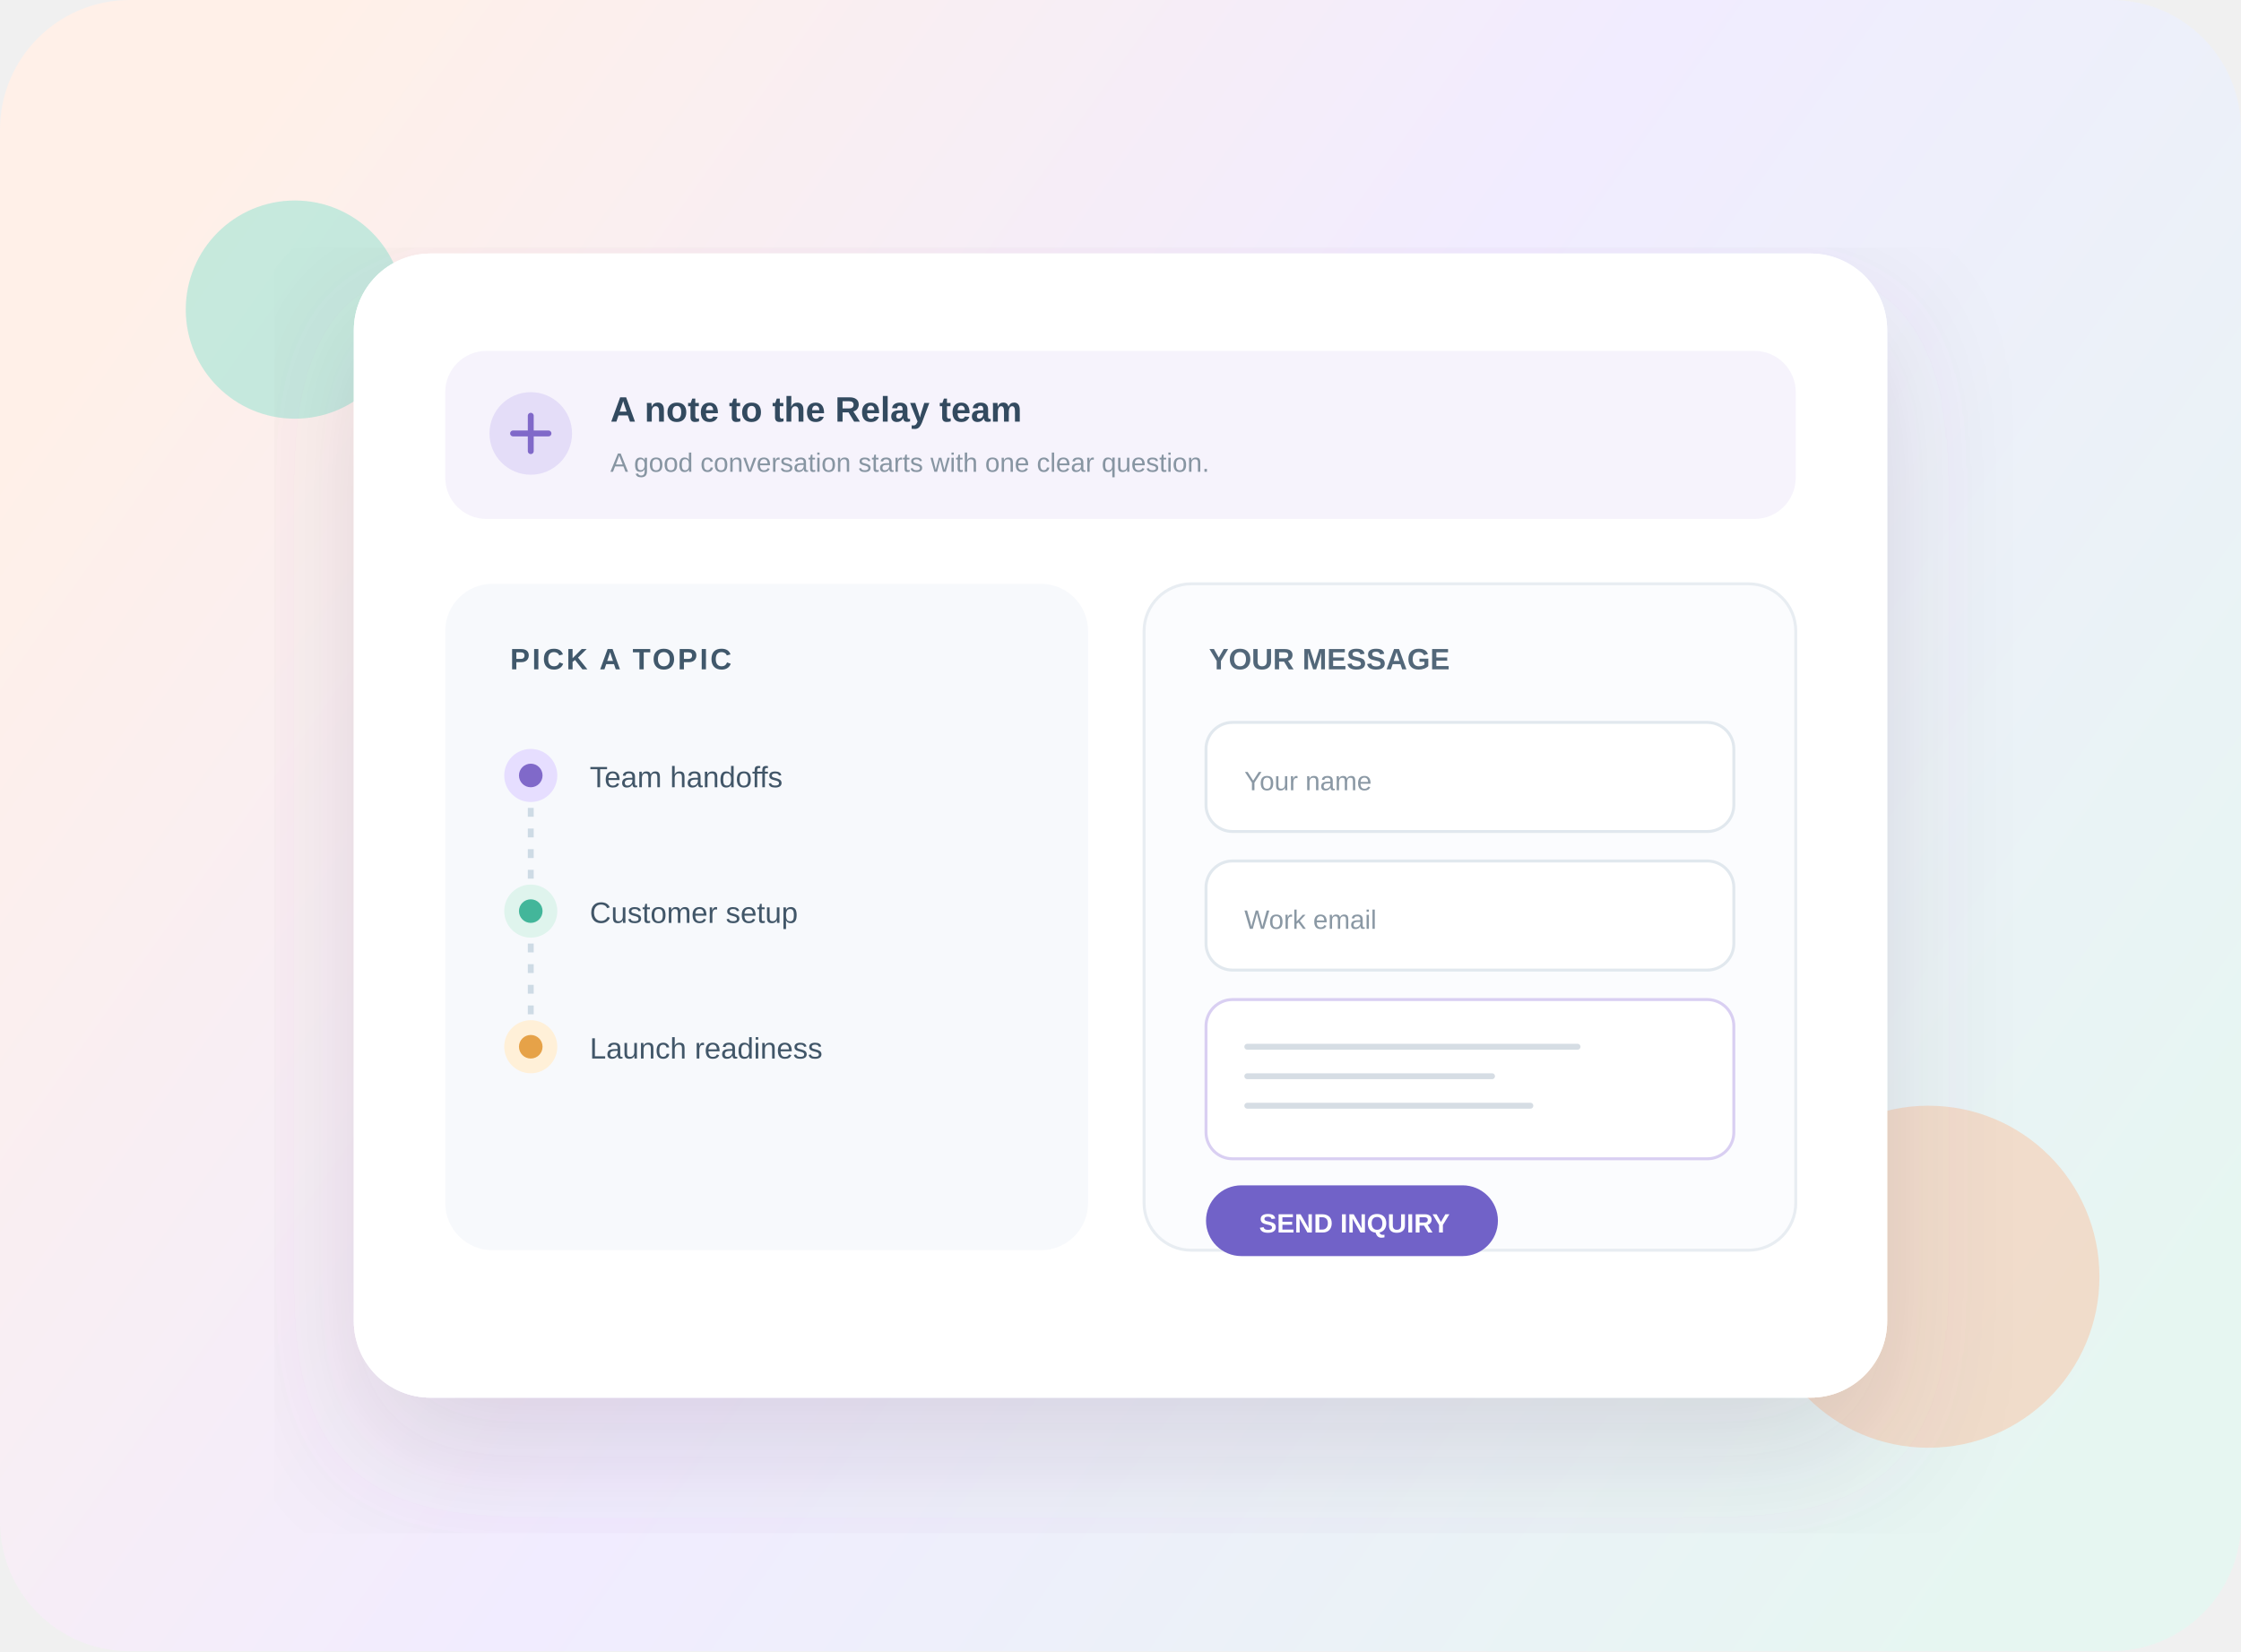
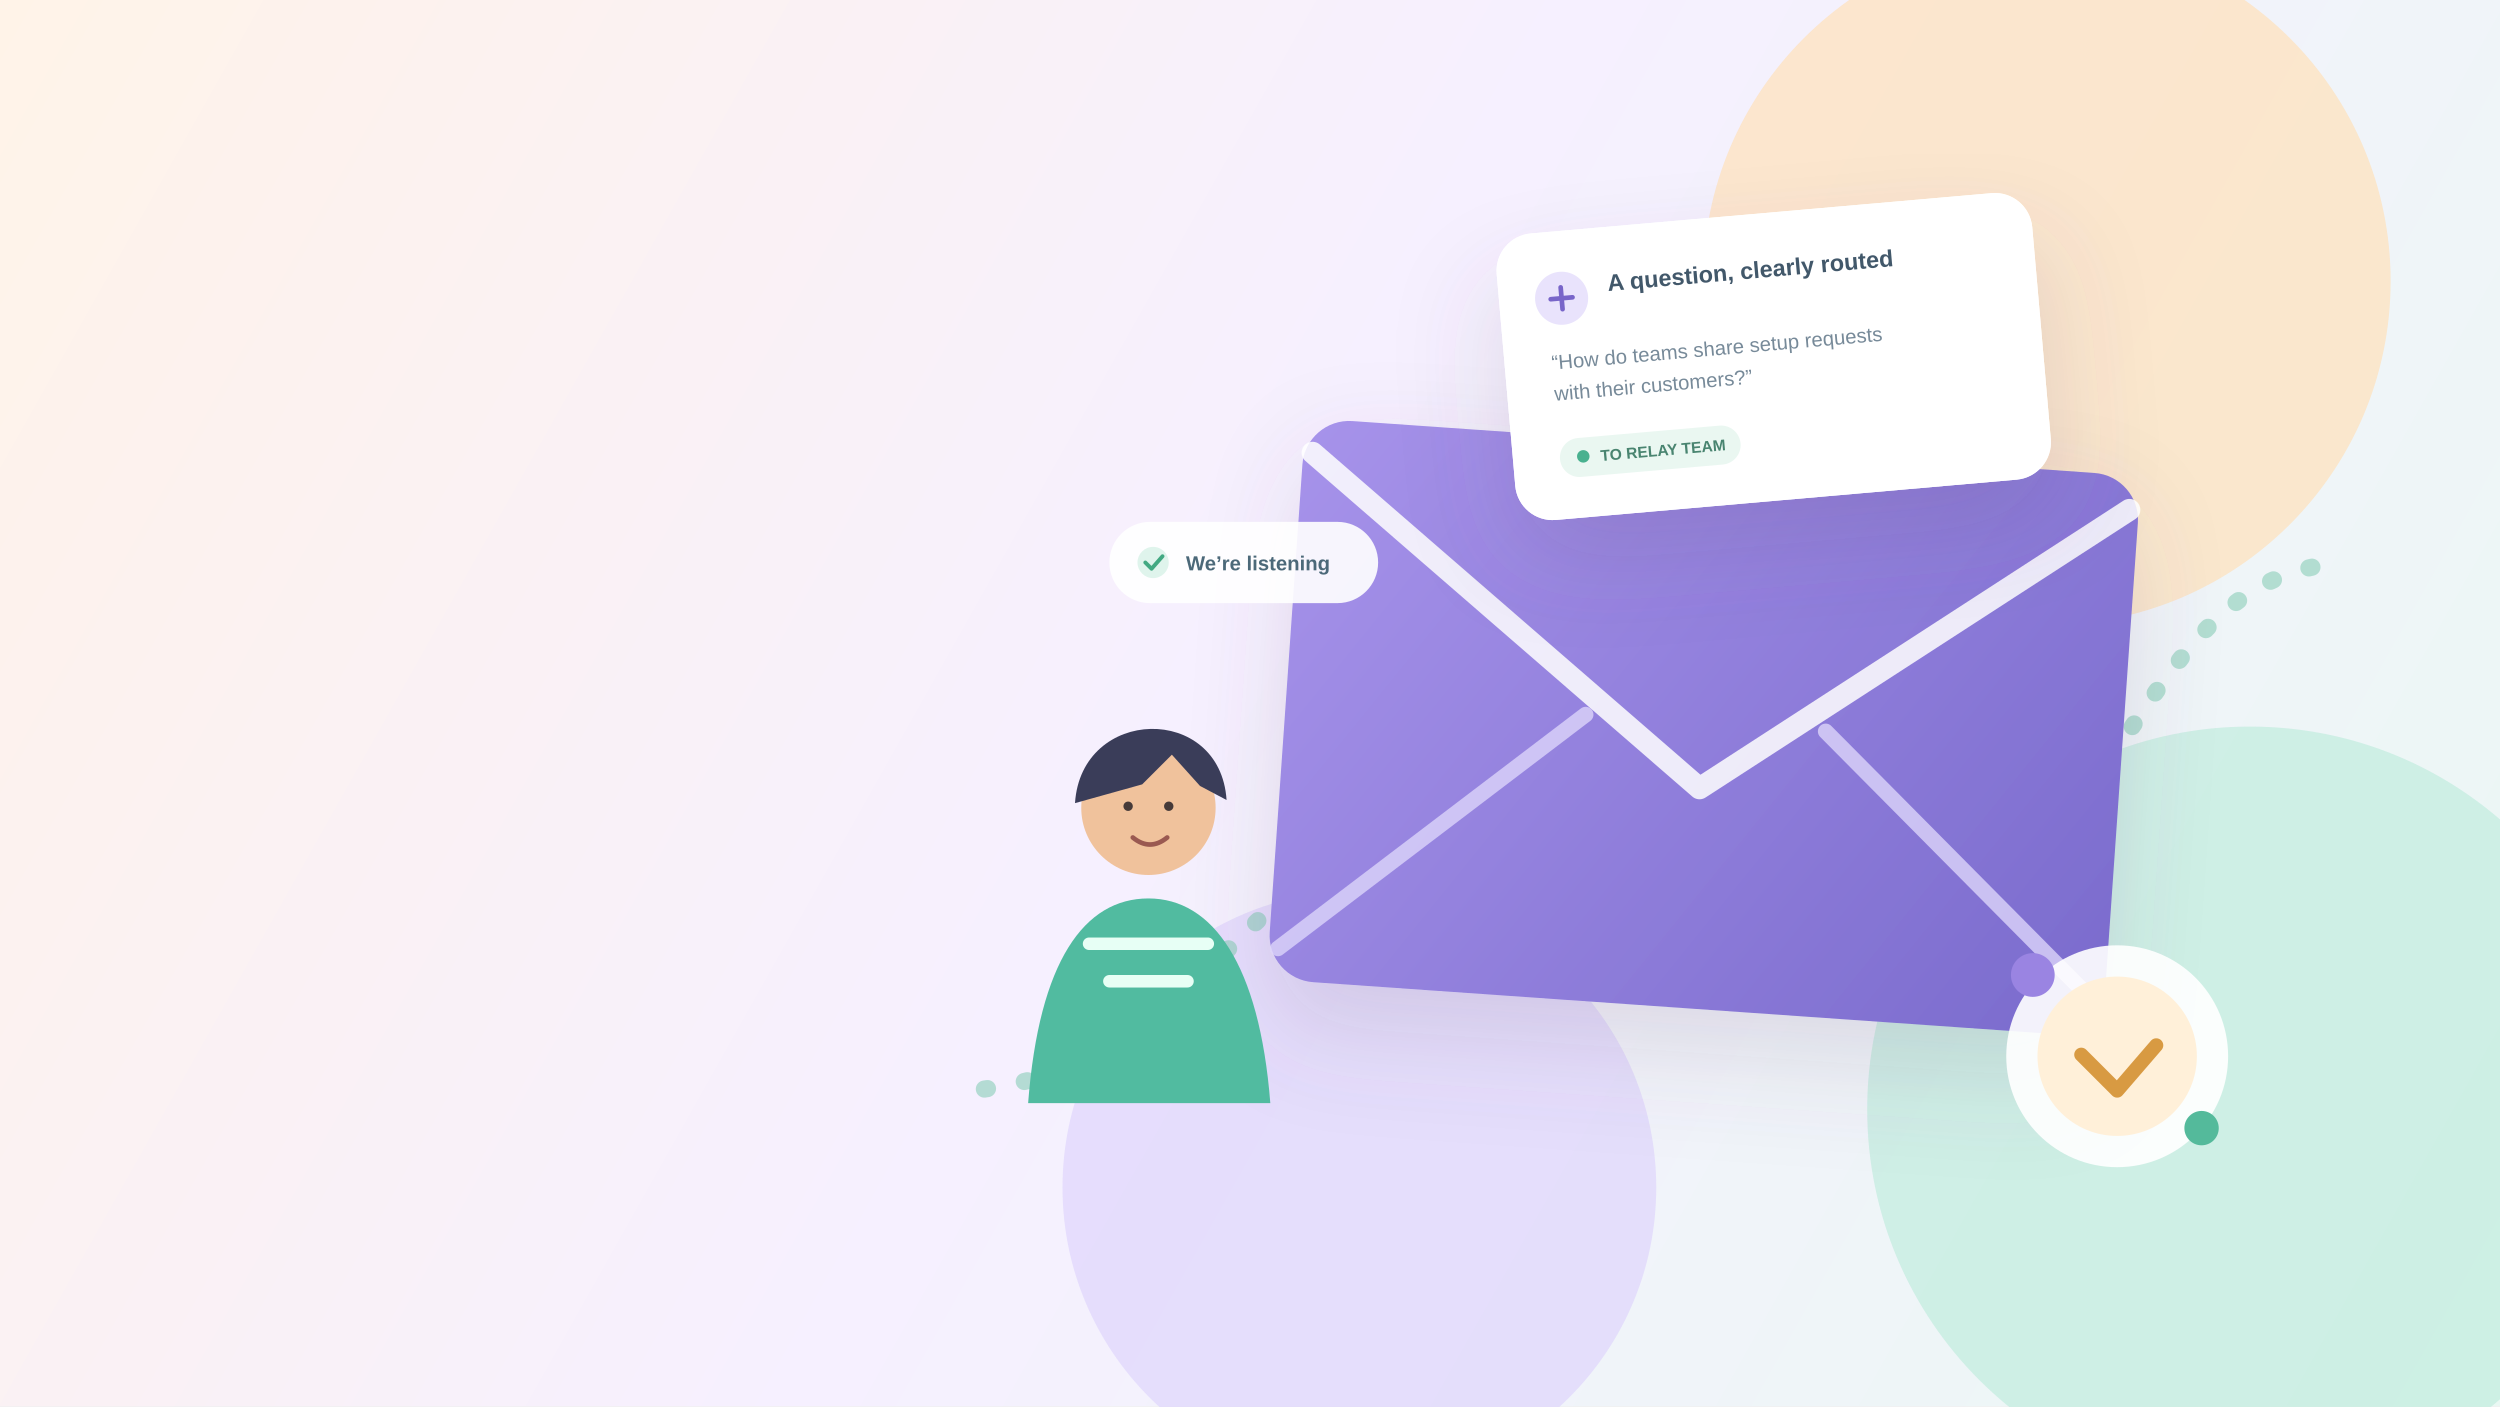
- <svg xmlns="http://www.w3.org/2000/svg" viewBox="0 0 760 560" fill="none">
+ <svg xmlns="http://www.w3.org/2000/svg" viewBox="0 0 1600 900" fill="none">
  <defs>
-     <linearGradient id="bg" x1="60" y1="70" x2="690" y2="520" gradientUnits="userSpaceOnUse">
-       <stop stop-color="#FFF0E8" />
-       <stop offset=".48" stop-color="#F1ECFF" />
-       <stop offset="1" stop-color="#E6F6F1" />
+     <linearGradient id="wash" x1="0" y1="0" x2="1600" y2="900" gradientUnits="userSpaceOnUse">
+       <stop stop-color="#FFF3E8" />
+       <stop offset=".48" stop-color="#F6F0FF" />
+       <stop offset="1" stop-color="#EAF8F3" />
    </linearGradient>
-     <filter id="shadow" x="93" y="64" width="590" height="456" color-interpolation-filters="sRGB" filterUnits="userSpaceOnUse">
-       <feDropShadow dx="0" dy="20" stdDeviation="22" flood-color="#644A67" flood-opacity=".16" />
+     <linearGradient id="envelope" x1="760" y1="310" x2="1360" y2="730" gradientUnits="userSpaceOnUse">
+       <stop stop-color="#A995EC" />
+       <stop offset="1" stop-color="#7667CA" />
+     </linearGradient>
+     <filter id="shadow" x="640" y="110" width="940" height="760" color-interpolation-filters="sRGB" filterUnits="userSpaceOnUse">
+       <feDropShadow dx="0" dy="28" stdDeviation="32" flood-color="#624A74" flood-opacity=".16" />
    </filter>
  </defs>
-   <rect width="760" height="560" rx="44" fill="url(#bg)" />
-   <circle cx="654" cy="433" r="58" fill="#F7C8AA" opacity=".55" />
-   <circle cx="100" cy="105" r="37" fill="#AEE5D7" opacity=".7" />
-   <g filter="url(#shadow)">
-     <rect x="120" y="86" width="520" height="388" rx="26" fill="#fff" />
-     <rect x="120.75" y="86.75" width="518.5" height="386.5" rx="25.25" stroke="#fff" stroke-width="1.5" />
+   <rect width="1600" height="900" fill="url(#wash)" />
+   <circle cx="1310" cy="180" r="220" fill="#FFE0B8" opacity=".68" />
+   <circle cx="1440" cy="710" r="245" fill="#BFEBDD" opacity=".67" />
+   <circle cx="870" cy="760" r="190" fill="#DDD3FC" opacity=".66" />
+   <path d="M630 697c155-20 174-182 323-170s177 112 292 60 130-207 240-225" stroke="#89CDB8" stroke-width="11" stroke-linecap="round" stroke-dasharray="2 24" opacity=".6" />
+   <g filter="url(#shadow)" transform="rotate(4 1080 500)">
+     <rect x="820" y="285" width="536" height="360" rx="30" fill="url(#envelope)" />
+     <path d="m826 307 262 197 262-197" stroke="#fff" stroke-opacity=".85" stroke-width="14" stroke-linecap="round" stroke-linejoin="round" />
+     <path d="m826 625 186-163m340 163-186-163" stroke="#DCD5FA" stroke-width="10" stroke-linecap="round" opacity=".8" />
  </g>
-   <rect x="151" y="119" width="458" height="57" rx="14" fill="#F6F3FC" />
-   <circle cx="180" cy="147" r="14" fill="#E4DDF8" />
-   <path d="M174 147h12m-6-6v12" stroke="#8069C9" stroke-width="2" stroke-linecap="round" />
-   <text x="207" y="143" fill="#334A5F" font-family="Arial,sans-serif" font-size="12" font-weight="700">A note to the Relay team</text>
-   <text x="207" y="160" fill="#8795A2" font-family="Arial,sans-serif" font-size="9">A good conversation starts with one clear question.</text>
-   <rect x="151" y="198" width="218" height="226" rx="16" fill="#F7F9FC" />
-   <text x="173" y="227" fill="#40586B" font-family="Arial,sans-serif" font-size="10" font-weight="700" letter-spacing=".8">PICK A TOPIC</text>
-   <circle cx="180" cy="263" r="9" fill="#E6DEFF" />
-   <circle cx="180" cy="263" r="4" fill="#8069C9" />
-   <text x="200" y="267" fill="#415668" font-family="Arial,sans-serif" font-size="10">Team handoffs</text>
-   <path d="M180 274v24" stroke="#CEDBE5" stroke-width="2" stroke-dasharray="3 4" />
-   <circle cx="180" cy="309" r="9" fill="#DFF4ED" />
-   <circle cx="180" cy="309" r="4" fill="#43B69A" />
-   <text x="200" y="313" fill="#415668" font-family="Arial,sans-serif" font-size="10">Customer setup</text>
-   <path d="M180 320v24" stroke="#CEDBE5" stroke-width="2" stroke-dasharray="3 4" />
-   <circle cx="180" cy="355" r="9" fill="#FFF0D8" />
-   <circle cx="180" cy="355" r="4" fill="#E6A248" />
-   <text x="200" y="359" fill="#415668" font-family="Arial,sans-serif" font-size="10">Launch readiness</text>
-   <rect x="388" y="198" width="221" height="226" rx="16" fill="#FBFCFE" stroke="#E8EDF2" />
-   <text x="410" y="227" fill="#526779" font-family="Arial,sans-serif" font-size="10" font-weight="700">YOUR MESSAGE</text>
-   <rect x="409" y="245" width="179" height="37" rx="9" fill="#fff" stroke="#E1E8EE" />
-   <text x="422" y="268" fill="#8A98A4" font-family="Arial,sans-serif" font-size="9">Your name</text>
-   <rect x="409" y="292" width="179" height="37" rx="9" fill="#fff" stroke="#E1E8EE" />
-   <text x="422" y="315" fill="#8A98A4" font-family="Arial,sans-serif" font-size="9">Work email</text>
-   <rect x="409" y="339" width="179" height="54" rx="9" fill="#fff" stroke="#D9CFF2" />
-   <path d="M423 355h112m-112 10h83m-83 10h96" stroke="#D6DDE4" stroke-width="2" stroke-linecap="round" />
-   <rect x="409" y="402" width="99" height="24" rx="12" fill="#7162C8" />
-   <text x="427" y="418" fill="#fff" font-family="Arial,sans-serif" font-size="9" font-weight="700">SEND INQUIRY</text>
+   <g filter="url(#shadow)" transform="rotate(-5 1118 307)">
+     <rect x="970" y="138" width="344" height="184" rx="24" fill="#fff" />
+     <rect x="970.8" y="138.8" width="342.4" height="182.4" rx="23.2" stroke="#fff" stroke-width="1.6" />
+     <circle cx="1010" cy="181" r="17" fill="#E9E3FC" />
+     <path d="M1003 181h14m-7-7v14" stroke="#7865C9" stroke-width="3" stroke-linecap="round" />
+     <text x="1040" y="179" fill="#42586B" font-family="Arial,sans-serif" font-size="15" font-weight="700">A question, clearly routed</text>
+     <text x="1000" y="226" fill="#778A99" font-family="Arial,sans-serif" font-size="13">“How do teams share setup requests</text>
+     <text x="1000" y="246" fill="#778A99" font-family="Arial,sans-serif" font-size="13">with their customers?”</text>
+     <rect x="1000" y="271" width="116" height="25" rx="12.5" fill="#EAF7F1" />
+     <circle cx="1015" cy="283" r="4" fill="#48B18F" />
+     <text x="1026" y="287" fill="#48846F" font-family="Arial,sans-serif" font-size="10" font-weight="600">TO RELAY TEAM</text>
+   </g>
+   <g transform="translate(735 578)">
+     <circle cx="0" cy="-61" r="43" fill="#F0C29C" />
+     <path d="M-47-64c4-62 93-64 97-2l-17-9-18-20-19 19-43 12Z" fill="#3A3D59" />
+     <path d="M-77 128c7-91 36-131 77-131s71 42 78 131" fill="#51BBA0" />
+     <path d="M-38 26h76M-25 50h50" stroke="#E7FFF5" stroke-width="8" stroke-linecap="round" />
+     <circle cx="-13" cy="-62" r="3" fill="#463A39" />
+     <circle cx="13" cy="-62" r="3" fill="#463A39" />
+     <path d="M-10-42q11 9 22 0" stroke="#9A5951" stroke-width="3" stroke-linecap="round" />
+   </g>
+   <g transform="translate(1355 676)">
+     <circle r="71" fill="#fff" opacity=".91" />
+     <circle r="51" fill="#FFF0D9" />
+     <path d="M-23-1 0 22l25-29" stroke="#D89A42" stroke-width="9" stroke-linecap="round" stroke-linejoin="round" />
+     <circle cx="-54" cy="-52" r="14" fill="#9A84E2" />
+     <circle cx="54" cy="46" r="11" fill="#54BA9B" />
+   </g>
+   <g transform="translate(710 334)">
+     <rect width="172" height="52" rx="26" fill="#fff" opacity=".91" />
+     <circle cx="28" cy="26" r="10" fill="#DFF4EC" />
+     <path d="m23 26 4 4 7-8" stroke="#42A982" stroke-width="2.5" stroke-linecap="round" stroke-linejoin="round" />
+     <text x="49" y="31" fill="#4C6979" font-family="Arial,sans-serif" font-size="13" font-weight="600">We’re listening</text>
+   </g>
</svg>
